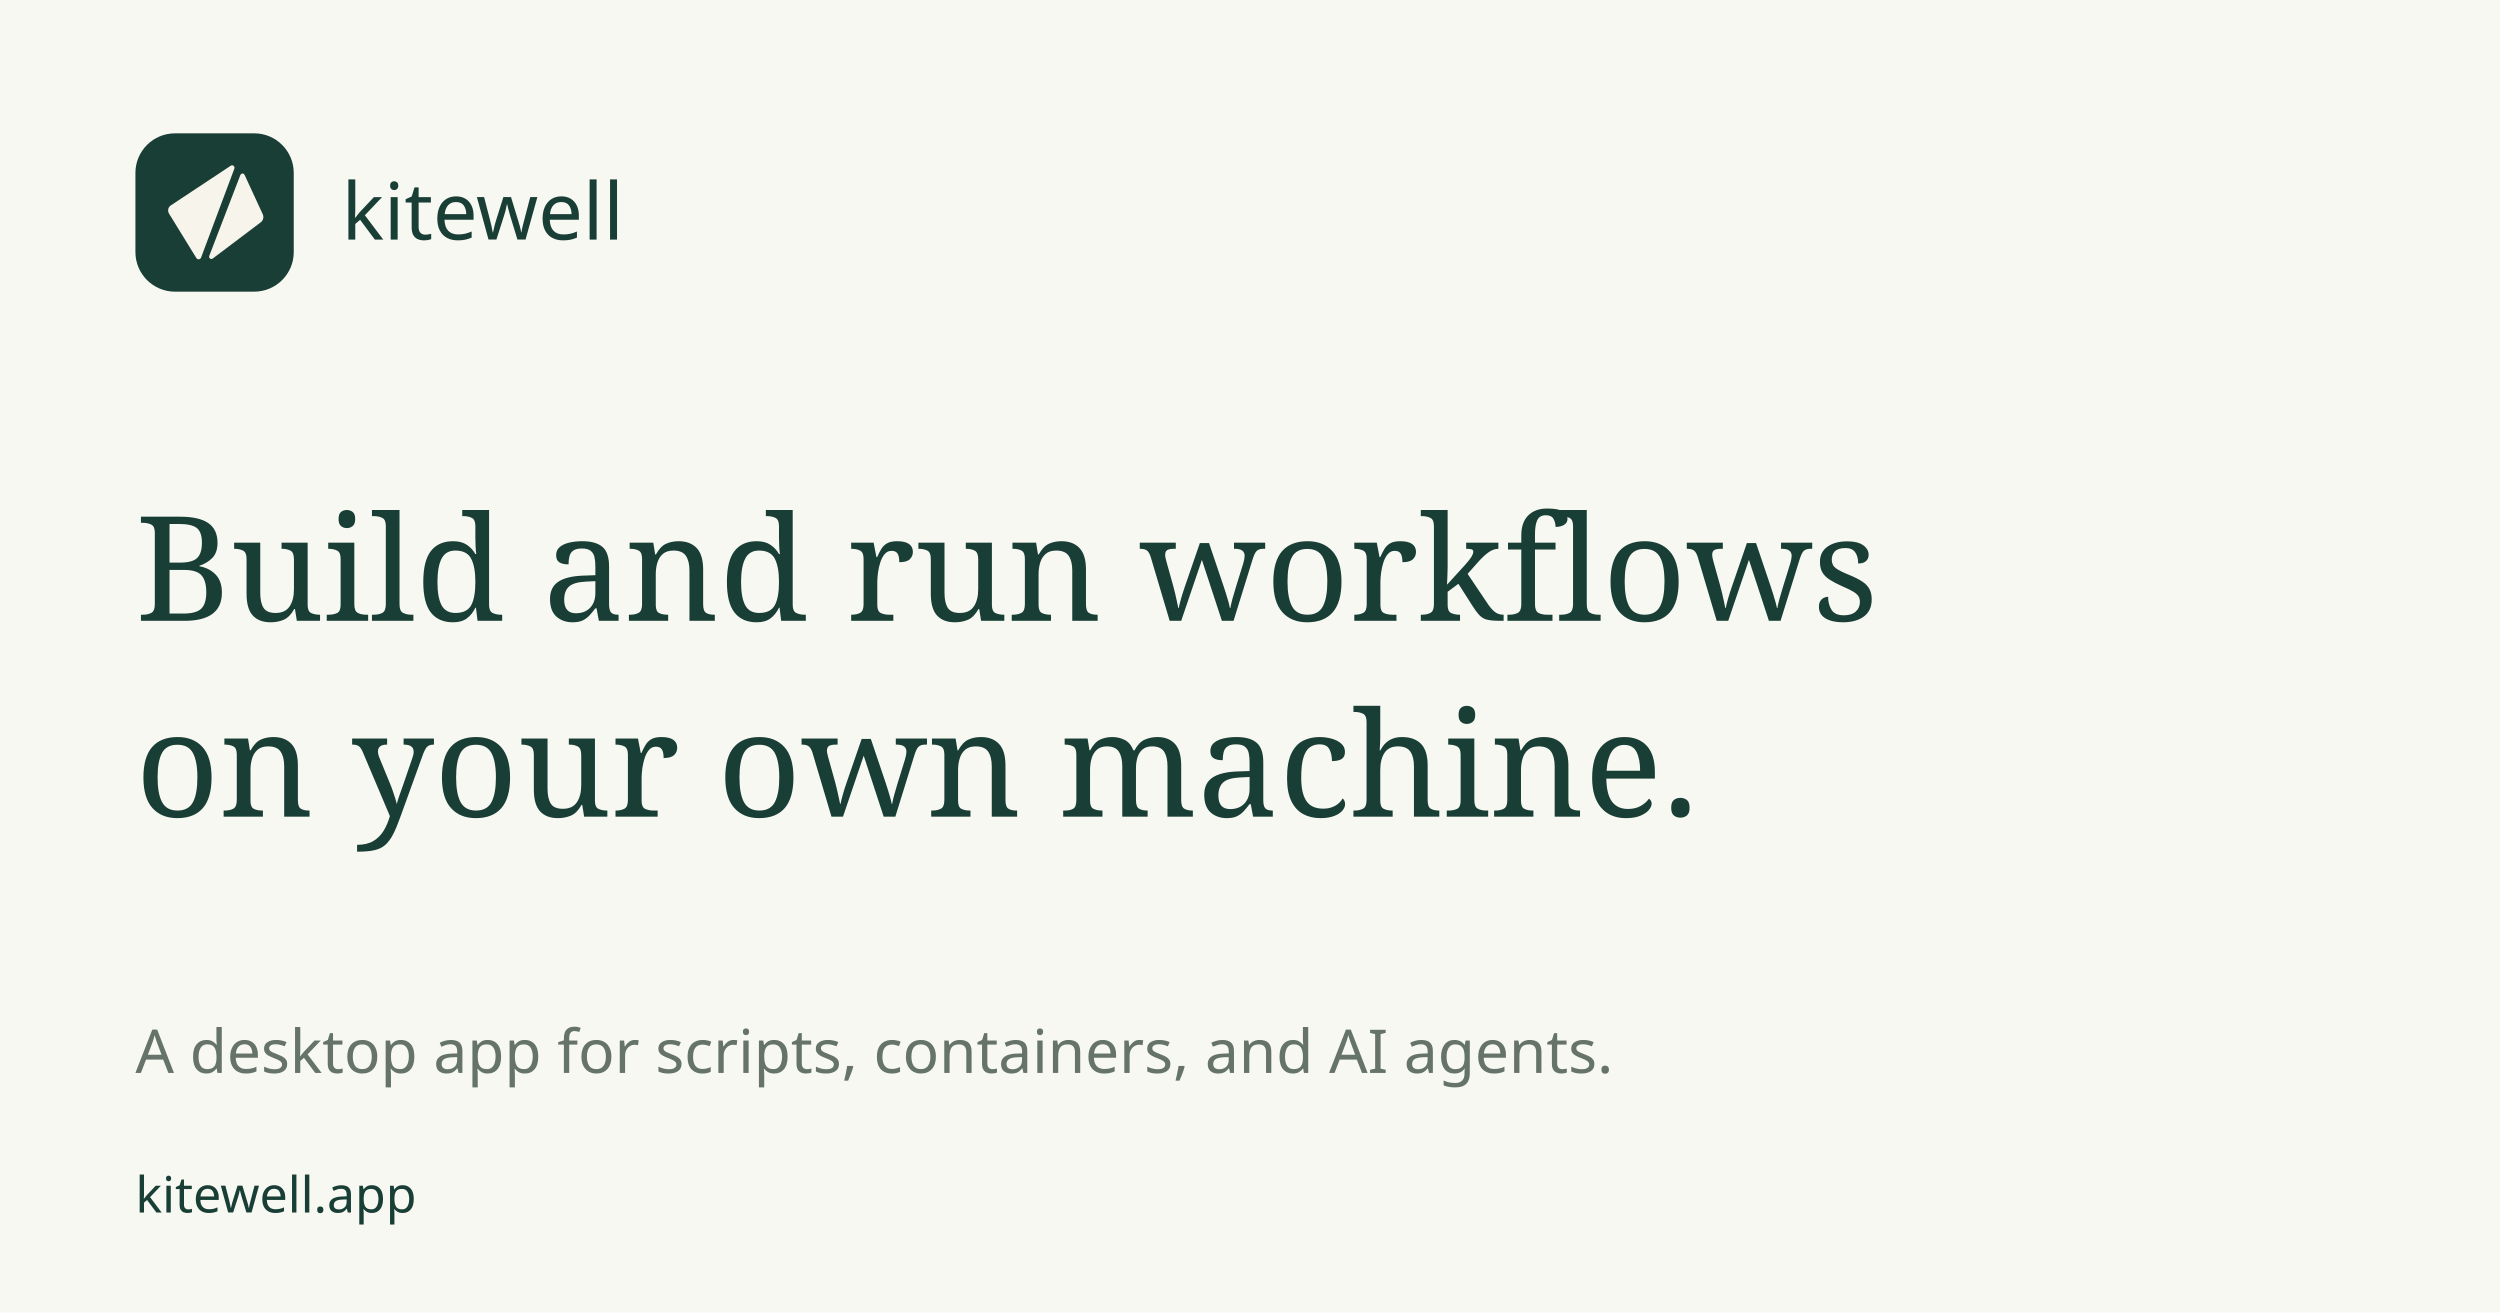
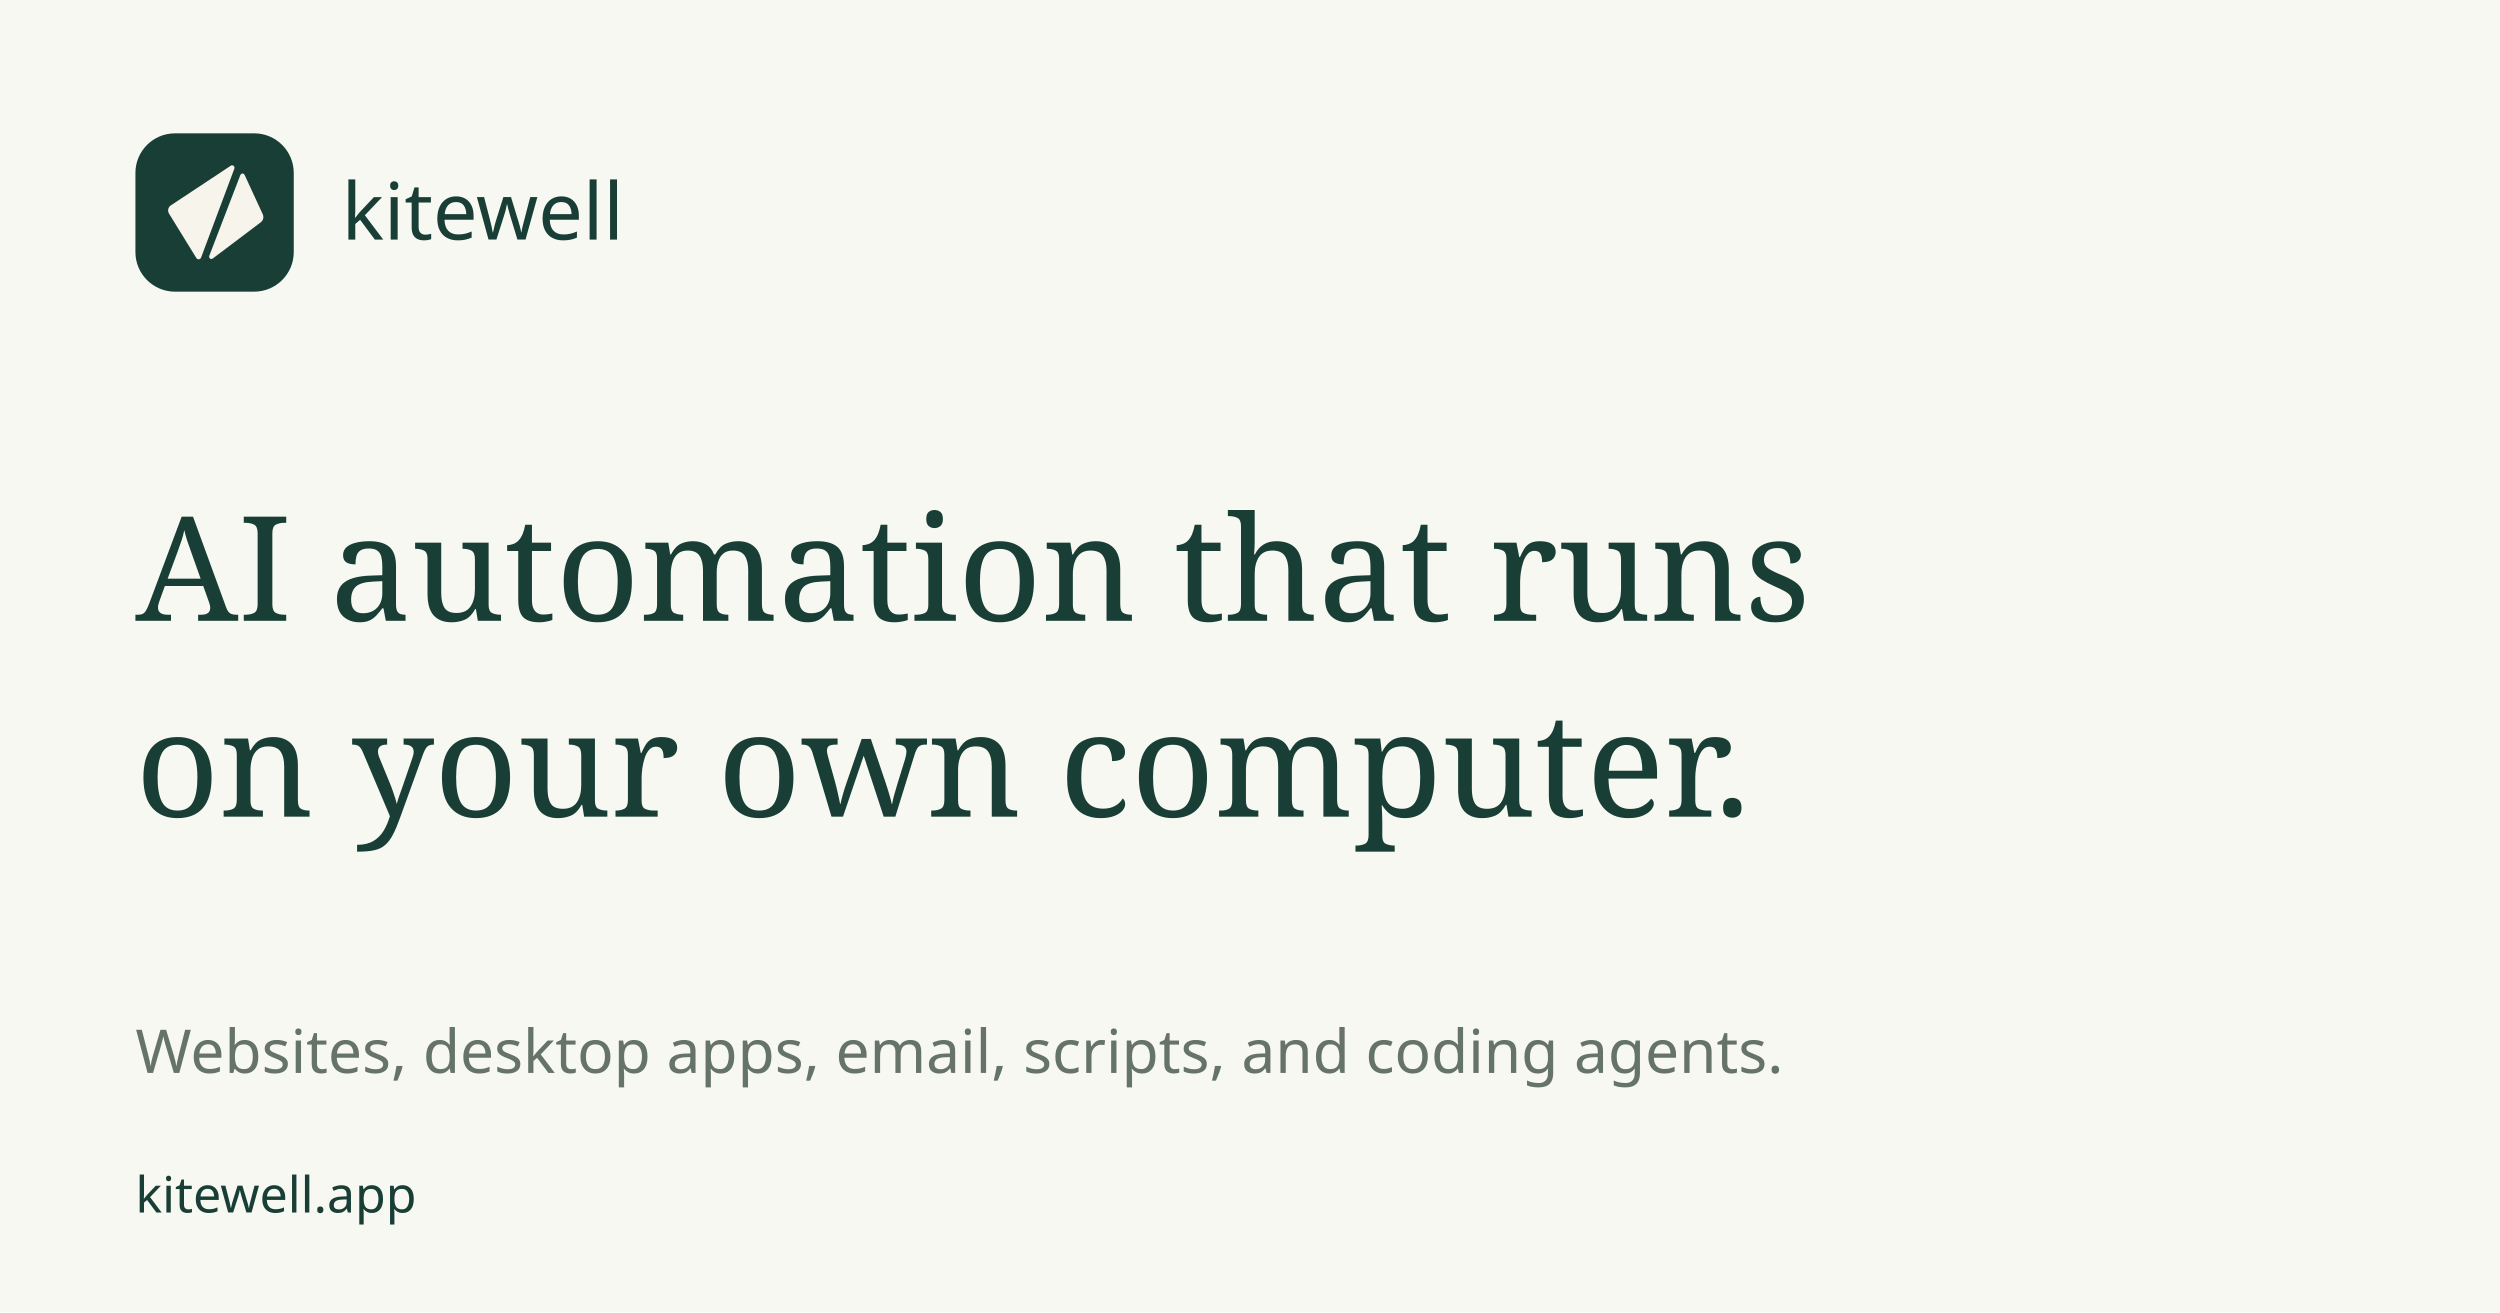
<svg xmlns="http://www.w3.org/2000/svg" width="1200" height="630" viewBox="0 0 1200 630">
  <rect width="1200" height="630" fill="#f8f8f3" />
  <svg x="65" y="64" width="76" height="76" viewBox="0 0 64 64">
    <rect width="64" height="64" rx="16" fill="#183e35" />
    <g transform="translate(10 10) scale(.6875)" fill="#f6f4eb">
      <path d="M41.5 4.5C42.7 3.7 44.1 4.9 43.6 6.3L24.1 58.4C23.7 59.7 22 59.9 21.3 58.8L5.3 32.8C4.2 31.1 4.6 28.9 6.3 27.8Z" />
      <path d="M47.1 10.1C47.6 8.8 49.1 8.7 49.7 10L60.3 33C61.1 34.7 60.6 36.7 59.1 37.8L31 59C29.8 59.9 28.4 58.8 28.9 57.4Z" />
    </g>
  </svg>
  <text x="164" y="115" fill="#183e35" font-family="sans-serif" font-size="38">kitewell</text>
-   <text x="65" y="298" fill="#183e35" font-family="Georgia,serif" font-size="70">Build and run workflows</text>
-   <text x="65" y="392" fill="#183e35" font-family="Georgia,serif" font-size="70">on your own machine.</text>
-   <text x="65" y="515" fill="#65736a" font-family="sans-serif" font-size="29">A desktop app for scripts, containers, and AI agents.</text>
+   <text x="65" y="298" fill="#183e35" font-family="Georgia,serif" font-size="70">AI automation that runs</text>
+   <text x="65" y="392" fill="#183e35" font-family="Georgia,serif" font-size="70">on your own computer.</text>
+   <text x="65" y="515" fill="#65736a" font-family="sans-serif" font-size="29">Websites, desktop apps, email, scripts, and coding agents.</text>
  <text x="65" y="582" fill="#183e35" font-family="sans-serif" font-size="24">kitewell.app</text>
</svg>
